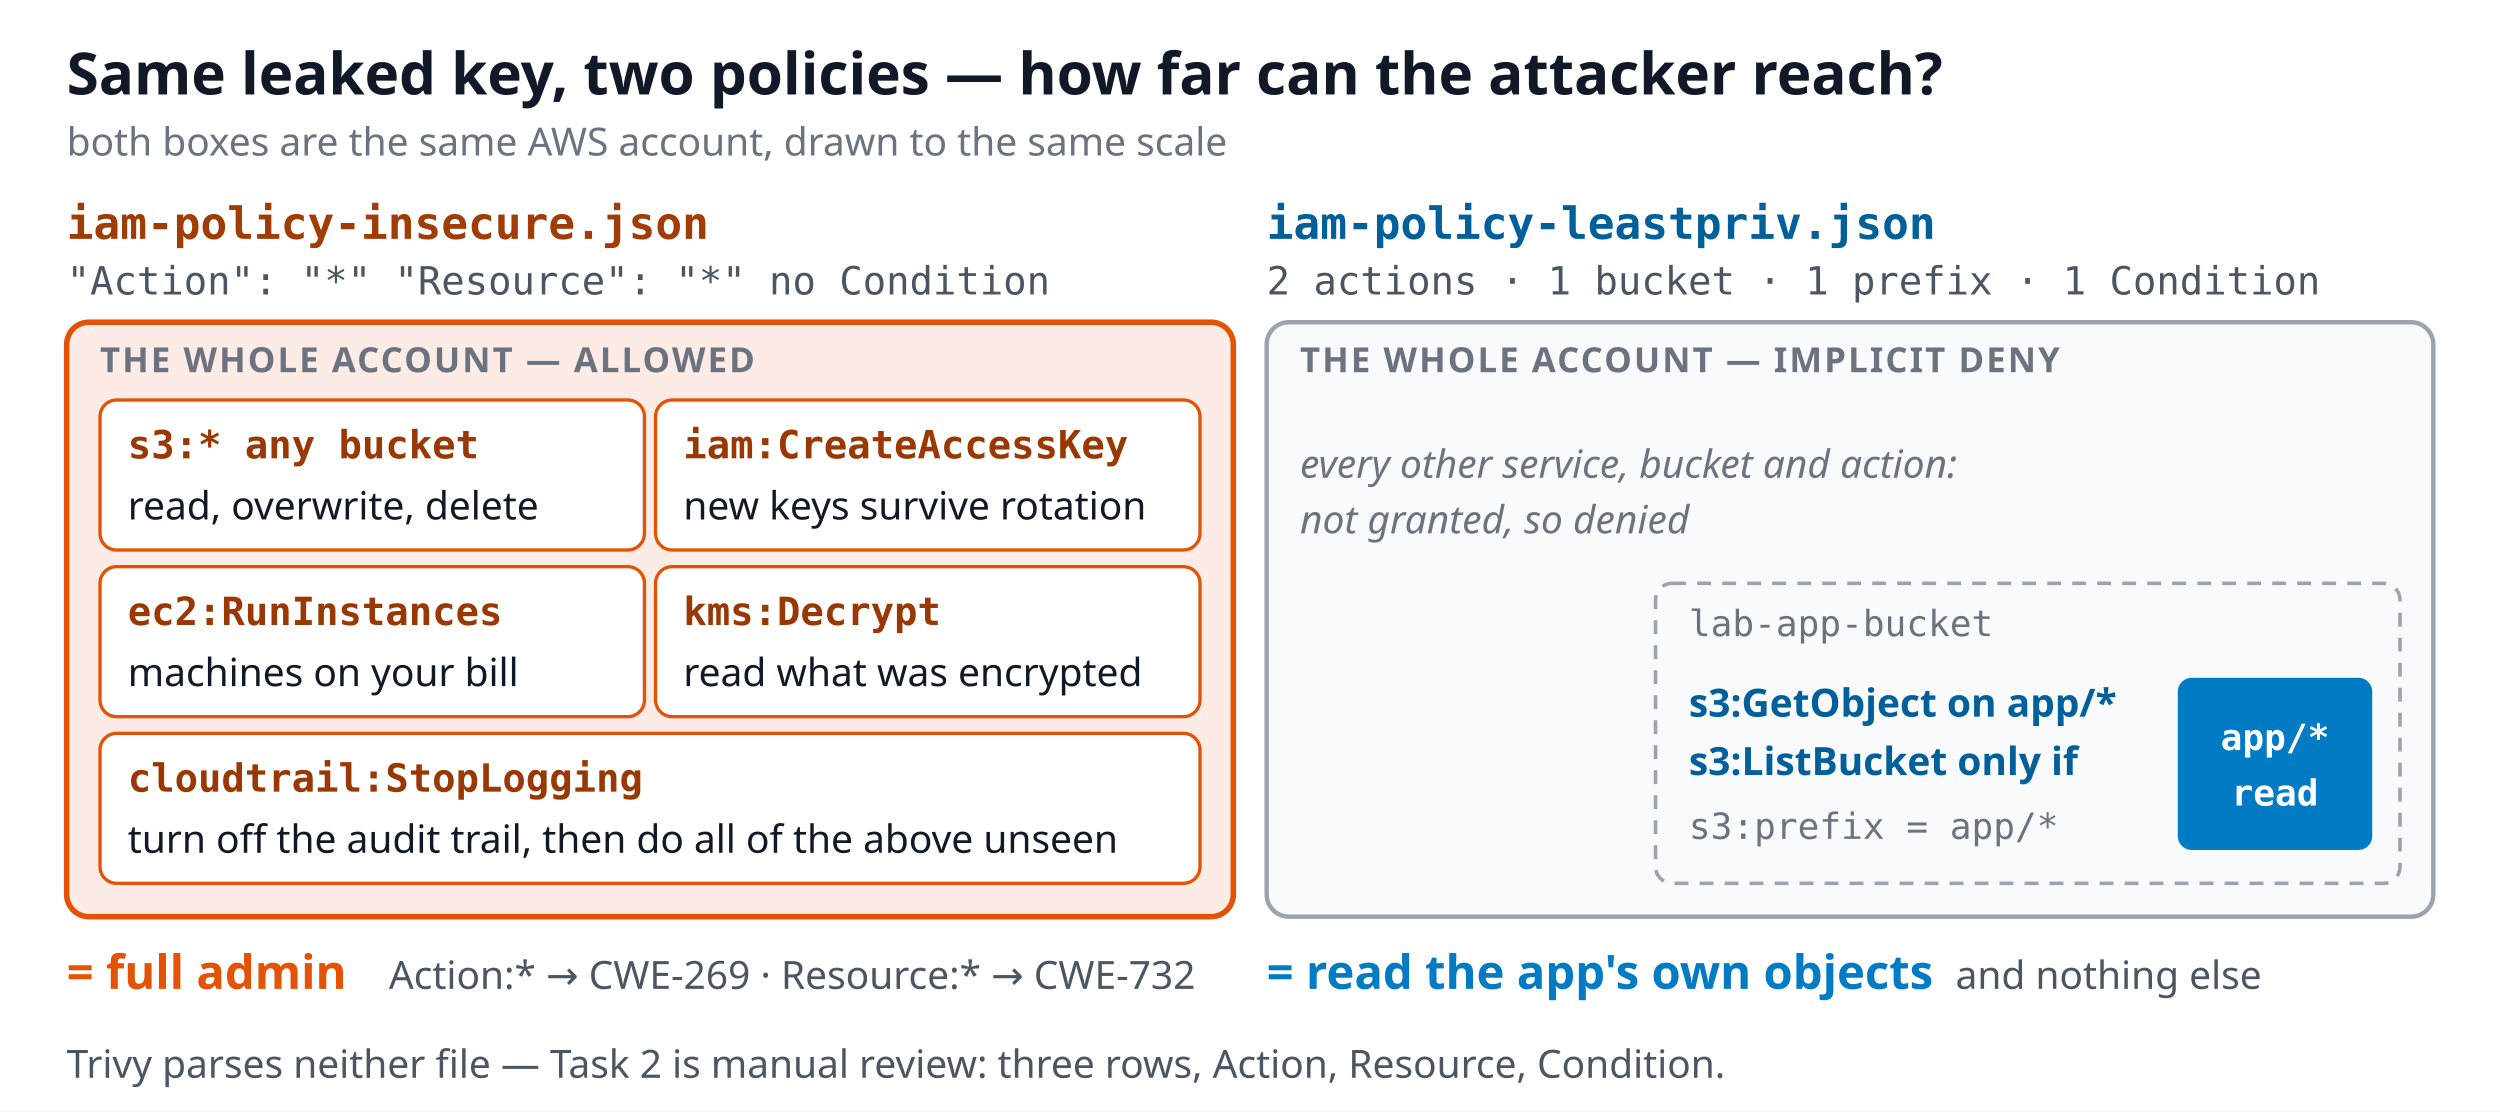
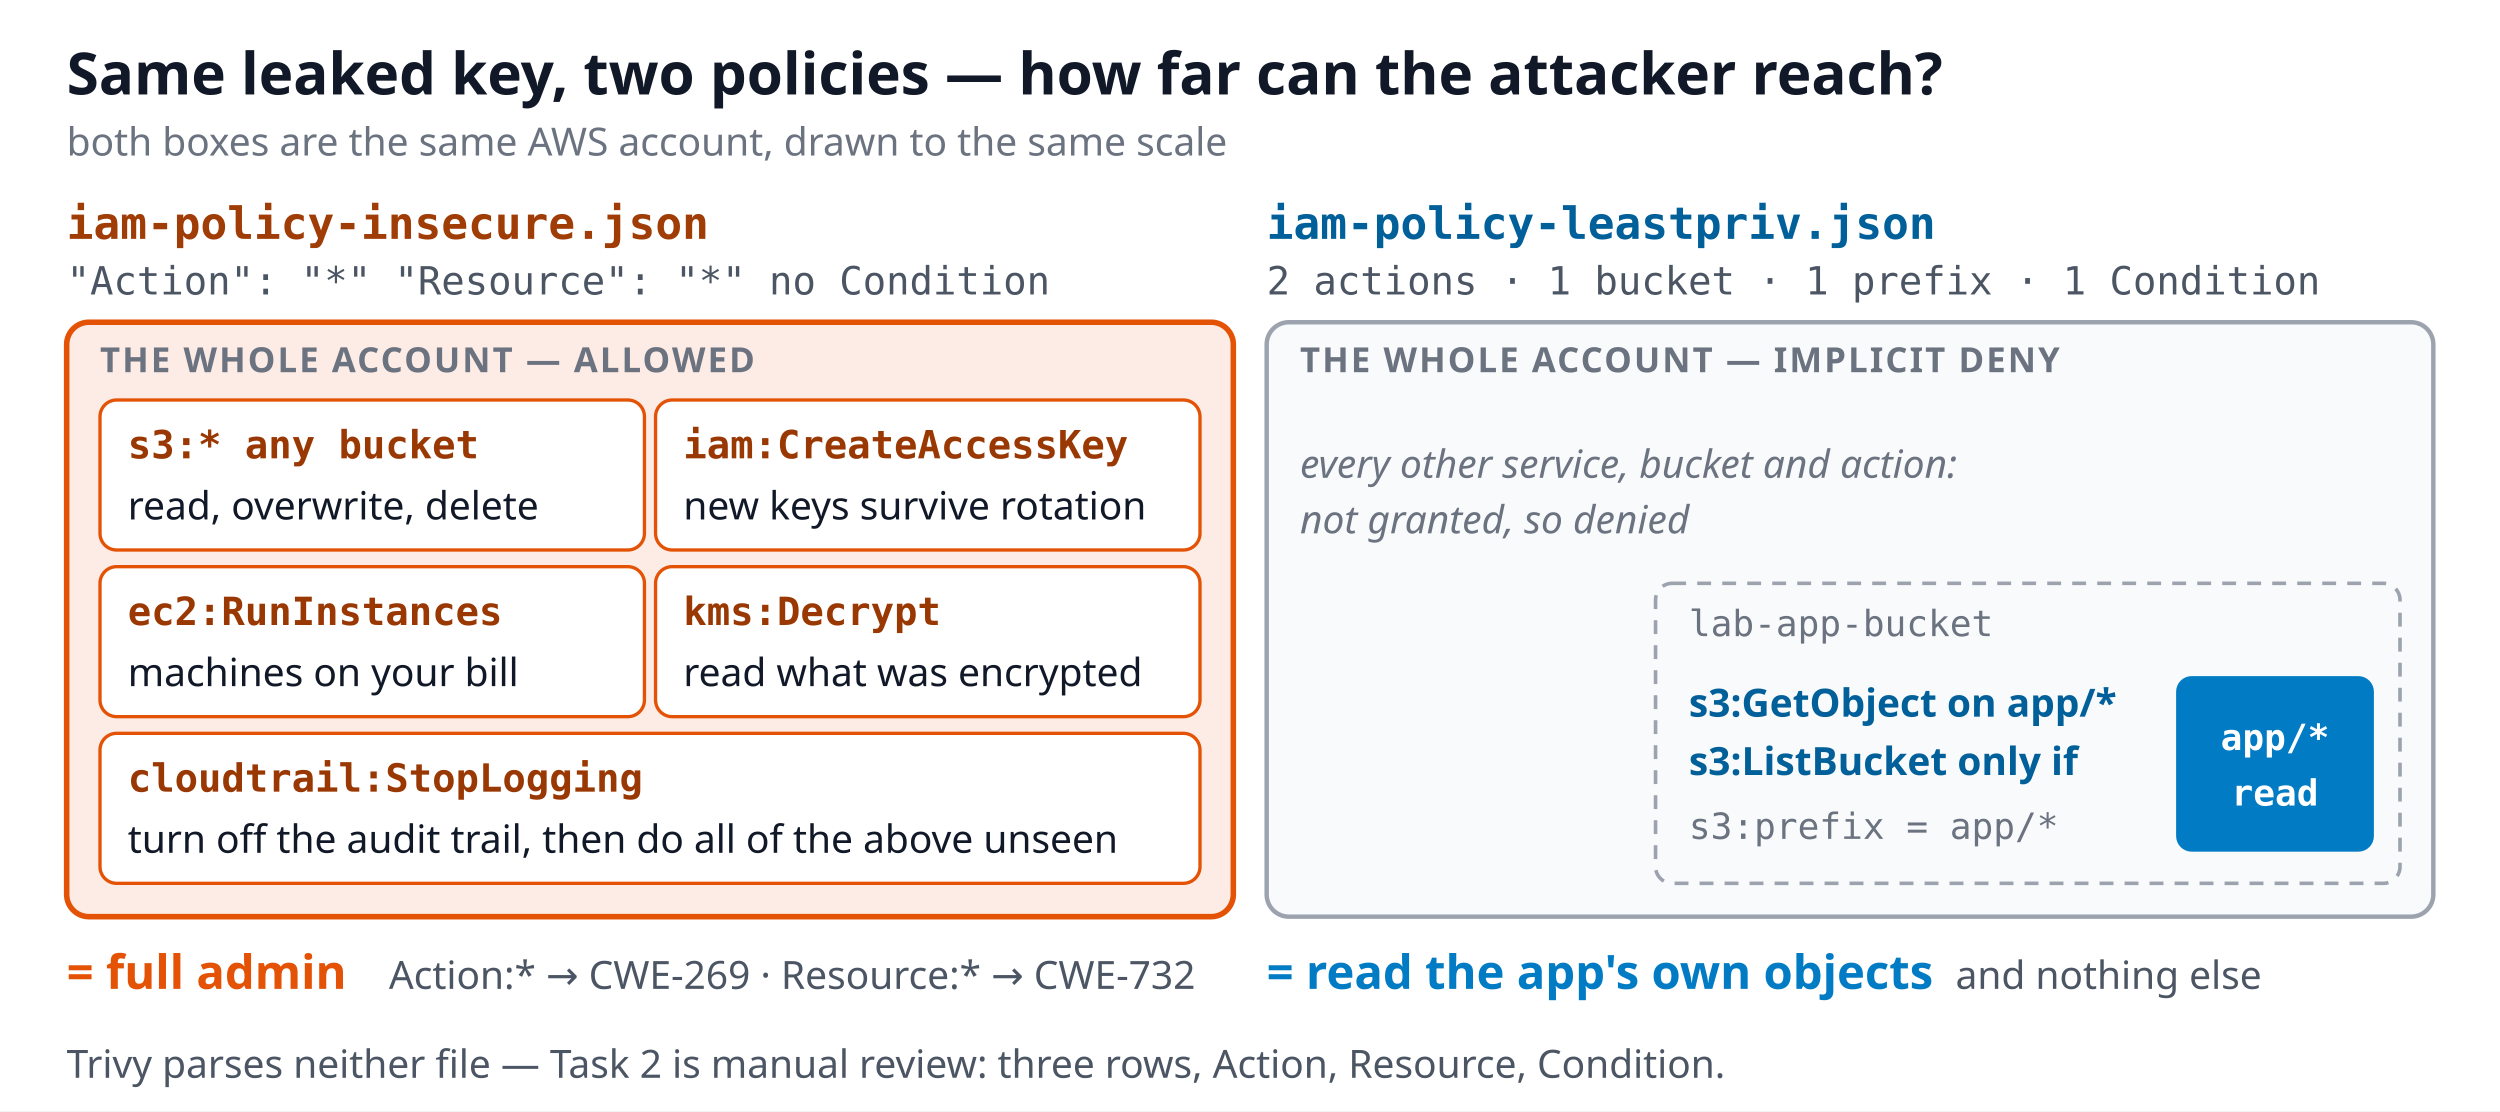
<svg xmlns="http://www.w3.org/2000/svg" viewBox="0 0 900 400" role="img" aria-label="Blast radius of a leaked credential under the lab's two IAM policies, drawn to the same scale as the same AWS account box. Left, iam-policy-insecure.json, Action star on Resource star with no Condition: the whole account is filled orange, and example tiles show what the key can now do. s3 star on every bucket: read, overwrite or delete any object. iam CreateAccessKey: mint new keys, so rotating the leaked one does not get the attacker out. ec2 RunInstances: launch machines on your bill. kms Decrypt: read what encryption was protecting. cloudtrail StopLogging: switch off the audit trail. That is full admin. Action star is CWE-269 and Resource star is CWE-732, two separate findings. Right, iam-policy-leastpriv.json: the same account box is empty except one small blue square inside the lab-app-bucket box, the app slash star prefix, labelled s3:GetObject on objects under app slash star, and s3:ListBucket only when the Condition s3:prefix equals app slash star holds. Everything else is implicitly denied. A leaked key can read the app's own objects and nothing more. Trivy does not parse either file; this is manual review, Task 2.">
  <style>
svg { font-family: system-ui, sans-serif; }
.bg     { fill: #ffffff; }
.h1     { fill: #111827; font-size: 21px; font-weight: 700; }
.h2     { fill: #6b7280; font-size: 14px; }
.capA   { fill: #a03c05; font-size: 16px; font-weight: 700; font-family: ui-monospace, Menlo, Consolas, monospace; }
.capB   { fill: #01609a; font-size: 16px; font-weight: 700; font-family: ui-monospace, Menlo, Consolas, monospace; }
.sub    { fill: #4b5563; font-size: 14px; font-family: ui-monospace, Menlo, Consolas, monospace; }
.acctA  { fill: #fdece5; stroke: #E35205; stroke-width: 2; }
.acctB  { fill: #f9fafb; stroke: #9ca3af; stroke-width: 1.6; }
.acctl  { fill: #6b7280; font-size: 12.5px; font-weight: 700; letter-spacing: .06em; }
.tile   { fill: #ffffff; stroke: #E35205; stroke-width: 1.2; }
.tk     { fill: #9a3803; font-size: 14px; font-weight: 700; font-family: ui-monospace, Menlo, Consolas, monospace; }
.tv     { fill: #111827; font-size: 14px; }
.bkt    { fill: none; stroke: #9ca3af; stroke-width: 1.3; stroke-dasharray: 5 4; }
.bktl   { fill: #6b7280; font-size: 13px; font-family: ui-monospace, Menlo, Consolas, monospace; }
- .pre    { fill: #017BC4; }
+ .pre    { fill: #017BC4; stroke: #017BC4; stroke-width: 1.2; }
.pret   { fill: #ffffff; font-size: 13px; font-weight: 700; font-family: ui-monospace, Menlo, Consolas, monospace; }
.okt    { fill: #01609a; font-size: 14px; font-weight: 700; }
.dn     { fill: #6b7280; font-size: 14px; font-style: italic; }
.verdA  { fill: #E35205; font-size: 17px; font-weight: 700; }
.verdB  { fill: #017BC4; font-size: 17px; font-weight: 700; }
.foot   { fill: #4b5563; font-size: 14px; }
@media (prefers-color-scheme: dark) {
  .bg     { fill: #0f1419; }
  .h1     { fill: #e5e7eb; }
  .h2     { fill: #9aa3ad; }
  .capA   { fill: #ff9f6e; }
  .capB   { fill: #4aa3dd; }
  .sub    { fill: #b6bec8; }
  .acctA  { fill: #3a1c10; stroke: #ff7a3d; }
  .acctB  { fill: #161c23; stroke: #4b5563; }
  .acctl  { fill: #9aa3ad; }
  .tile   { fill: #1d1410; stroke: #ff7a3d; }
  .tk     { fill: #ff9f6e; }
  .tv     { fill: #e5e7eb; }
  .bkt    { stroke: #6b7684; }
  .bktl   { fill: #9aa3ad; }
-   .pre    { fill: #4aa3dd; }
+   .pre    { fill: #4aa3dd; stroke: #4aa3dd; }
  .pret   { fill: #0f1419; }
  .okt    { fill: #4aa3dd; }
  .dn     { fill: #9aa3ad; }
  .verdA  { fill: #ff7a3d; }
  .verdB  { fill: #4aa3dd; }
  .foot   { fill: #9aa3ad; }
}
+ 
+ /* Emphasis only: every element remains complete without animation.
+    Stroke/fill colours inherit the light and dark house palettes above. */
+ rect.acctA { animation: lesson-emphasis 6s ease-in-out infinite; }
+ @keyframes lesson-emphasis {
+   0%, 100% { stroke-width: 2; }
+   50% { stroke-width: 3.2; }
+ }
+ rect.pre { animation: lesson-prefix 6s ease-in-out infinite; }
+ @keyframes lesson-prefix {
+   0%, 100% { stroke-width: 1.2; }
+   50% { stroke-width: 2.6; }
+ }
+ @media (prefers-reduced-motion: reduce){*{animation:none!important}}
</style>
  <rect class="bg" x="0" y="0" width="900" height="400" />
  <text class="h1" x="24" y="34">Same leaked key, two policies — how far can the attacker reach?</text>
  <text class="h2" x="24" y="56">both boxes are the same AWS account, drawn to the same scale</text>
  <text class="capA" x="24" y="86">iam-policy-insecure.json</text>
  <text class="sub" x="24" y="106">"Action": "*"  "Resource": "*"  no Condition</text>
  <rect class="acctA" x="24" y="116" width="420" height="214" rx="8" />
  <text class="acctl" x="36" y="134">THE WHOLE ACCOUNT — ALLOWED</text>
  <rect class="tile" x="36" y="144" width="196" height="54" rx="6" />
  <text class="tk" x="46" y="165">s3:* any bucket</text>
  <text class="tv" x="46" y="187">read, overwrite, delete</text>
  <rect class="tile" x="236" y="144" width="196" height="54" rx="6" />
  <text class="tk" x="246" y="165">iam:CreateAccessKey</text>
  <text class="tv" x="246" y="187">new keys survive rotation</text>
  <rect class="tile" x="36" y="204" width="196" height="54" rx="6" />
  <text class="tk" x="46" y="225">ec2:RunInstances</text>
  <text class="tv" x="46" y="247">machines on your bill</text>
  <rect class="tile" x="236" y="204" width="196" height="54" rx="6" />
  <text class="tk" x="246" y="225">kms:Decrypt</text>
  <text class="tv" x="246" y="247">read what was encrypted</text>
  <rect class="tile" x="36" y="264" width="396" height="54" rx="6" />
  <text class="tk" x="46" y="285">cloudtrail:StopLogging</text>
  <text class="tv" x="46" y="307">turn off the audit trail, then do all of the above unseen</text>
  <text class="verdA" x="24" y="356">= full admin</text>
  <text class="foot" x="140" y="356">Action:* → CWE-269 · Resource:* → CWE-732</text>
  <text class="capB" x="456" y="86">iam-policy-leastpriv.json</text>
  <text class="sub" x="456" y="106">2 actions · 1 bucket · 1 prefix · 1 Condition</text>
  <rect class="acctB" x="456" y="116" width="420" height="214" rx="8" />
  <text class="acctl" x="468" y="134">THE WHOLE ACCOUNT — IMPLICIT DENY</text>
  <text class="dn" x="468" y="172">every other service, bucket and action:</text>
  <text class="dn" x="468" y="192">not granted, so denied</text>
  <rect class="bkt" x="596" y="210" width="268" height="108" rx="6" />
  <text class="bktl" x="608" y="229">lab-app-bucket</text>
  <rect class="pre" x="784" y="244" width="70" height="62" rx="5" />
  <text class="pret" x="819" y="270" text-anchor="middle">app/*</text>
  <text class="pret" x="819" y="290" text-anchor="middle">read</text>
  <text class="okt" x="608" y="258">s3:GetObject on app/*</text>
  <text class="okt" x="608" y="279">s3:ListBucket only if</text>
  <text class="bktl" x="608" y="302">s3:prefix = app/*</text>
  <text class="verdB" x="456" y="356">= read the app's own objects</text>
  <text class="foot" x="704" y="356">and nothing else</text>
  <text class="foot" x="24" y="388">Trivy parses neither file — Task 2 is manual review: three rows, Action, Resource, Condition.</text>
</svg>
